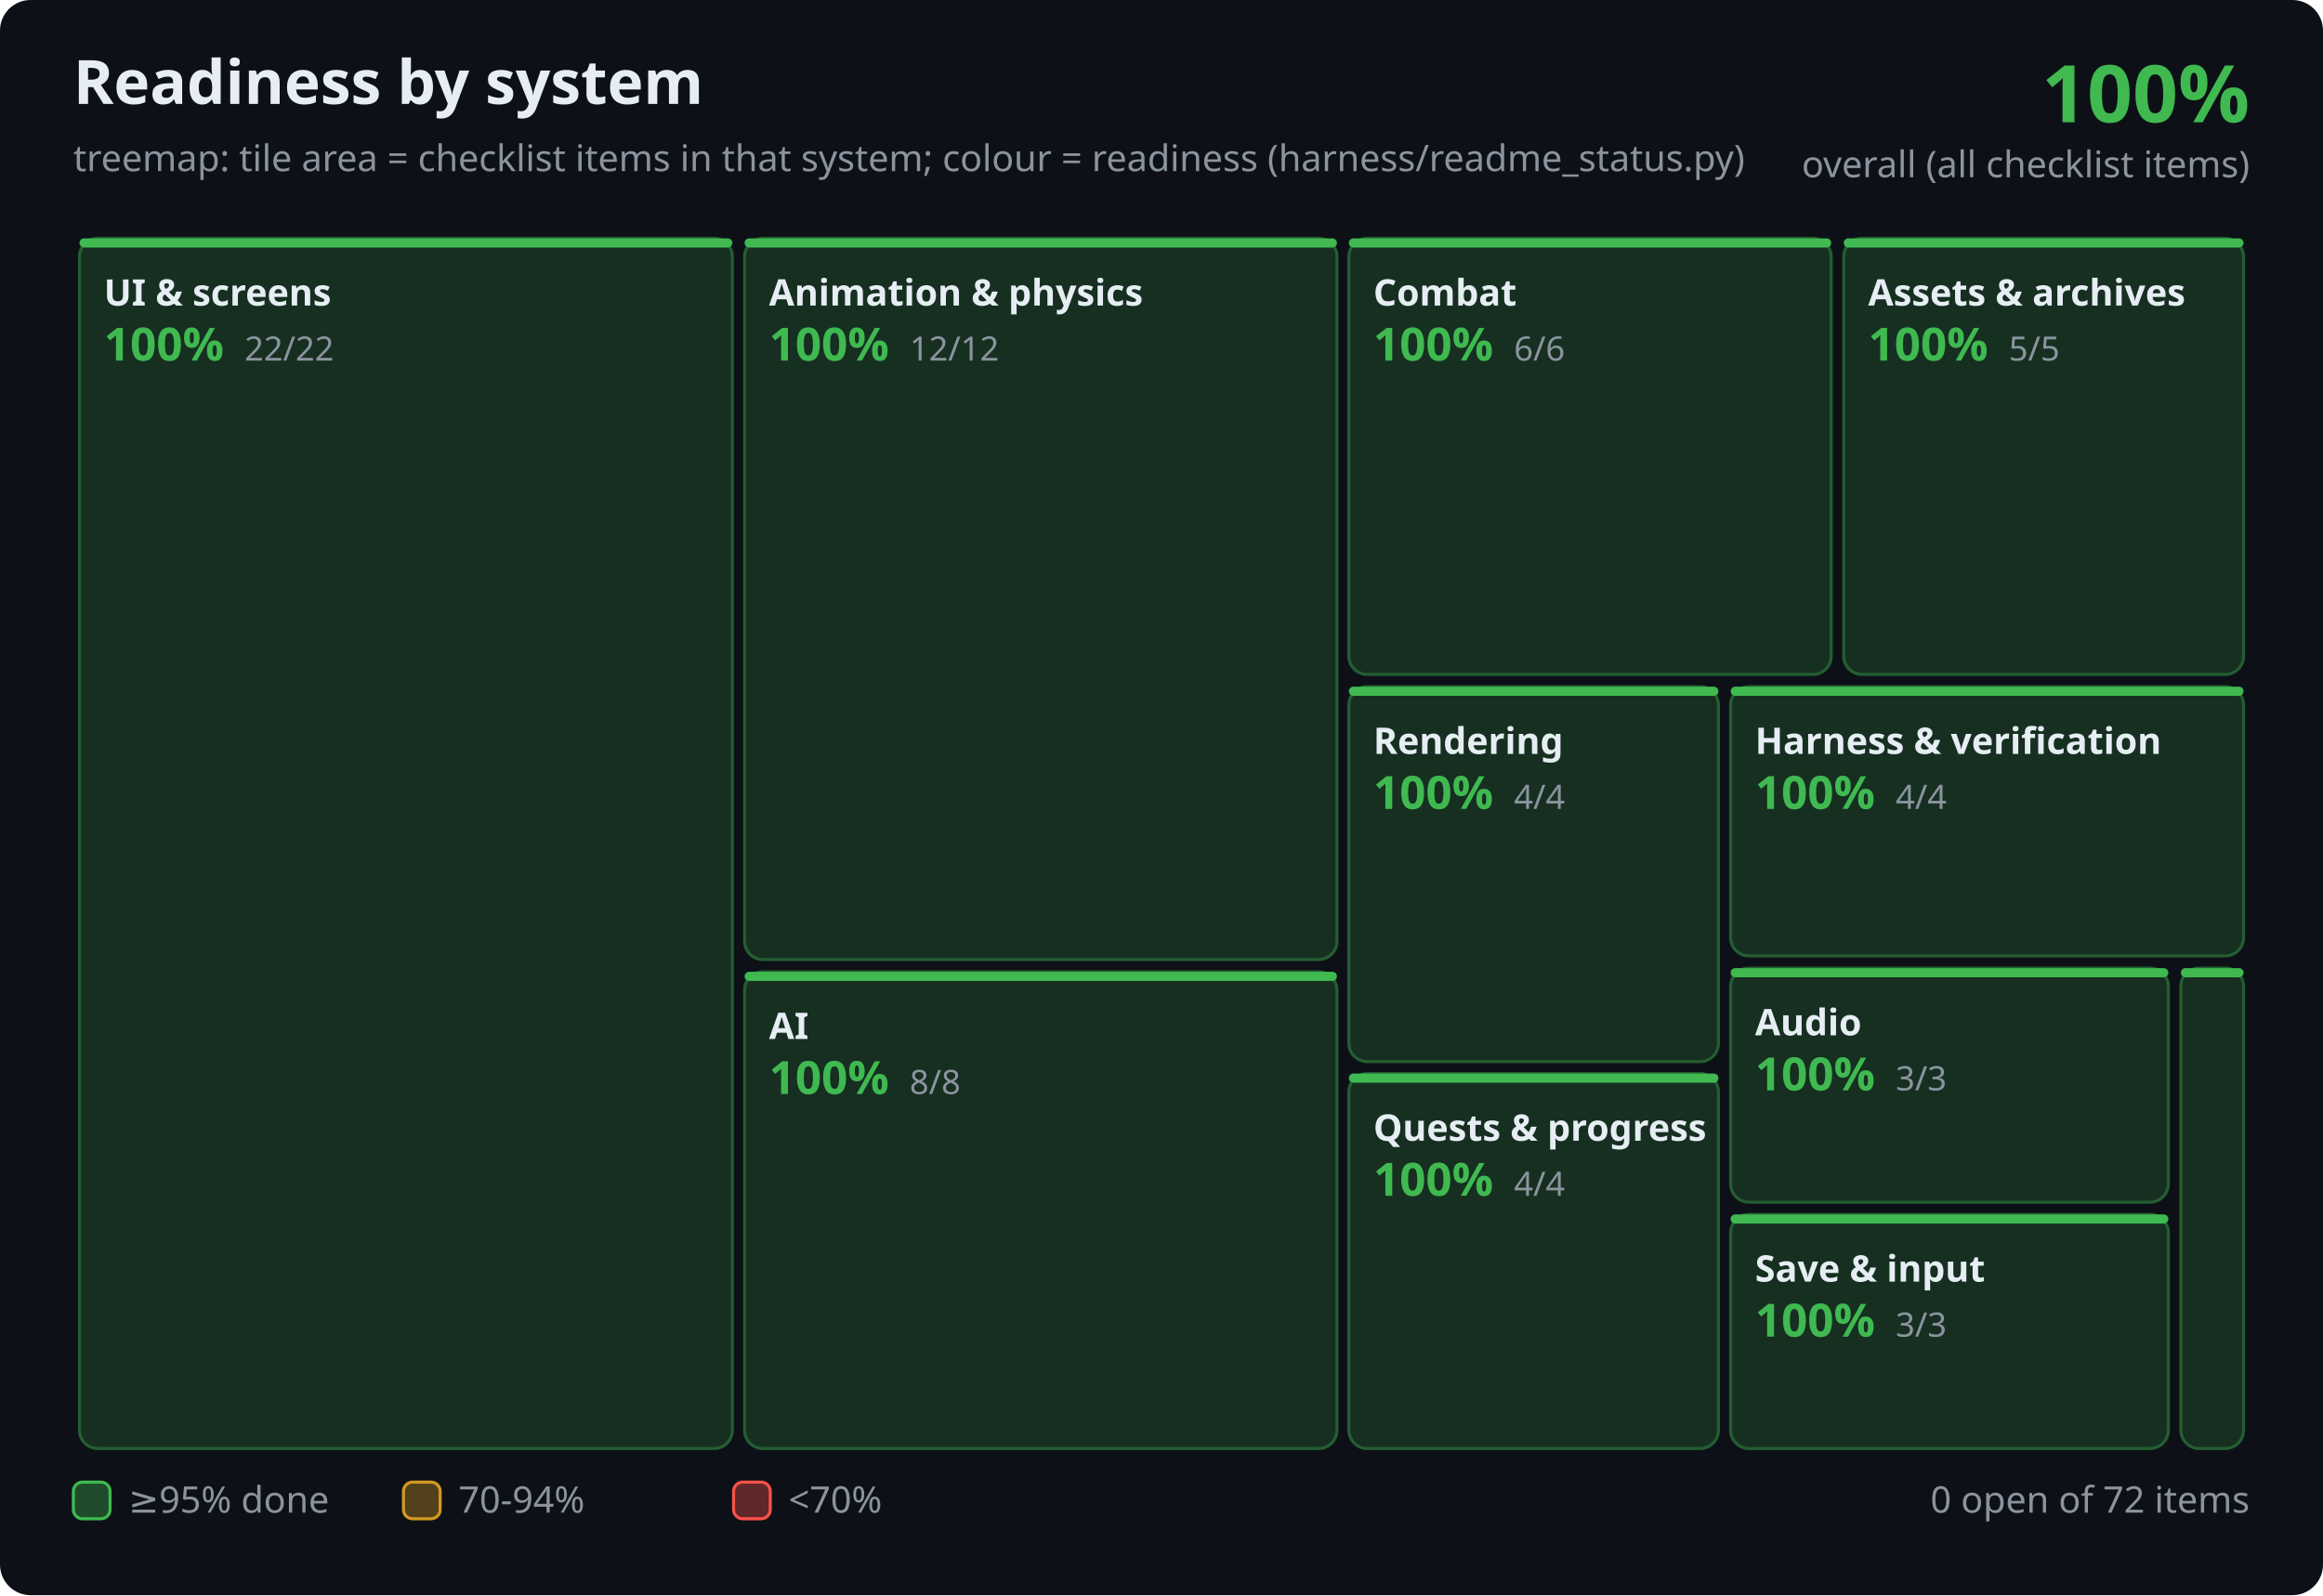
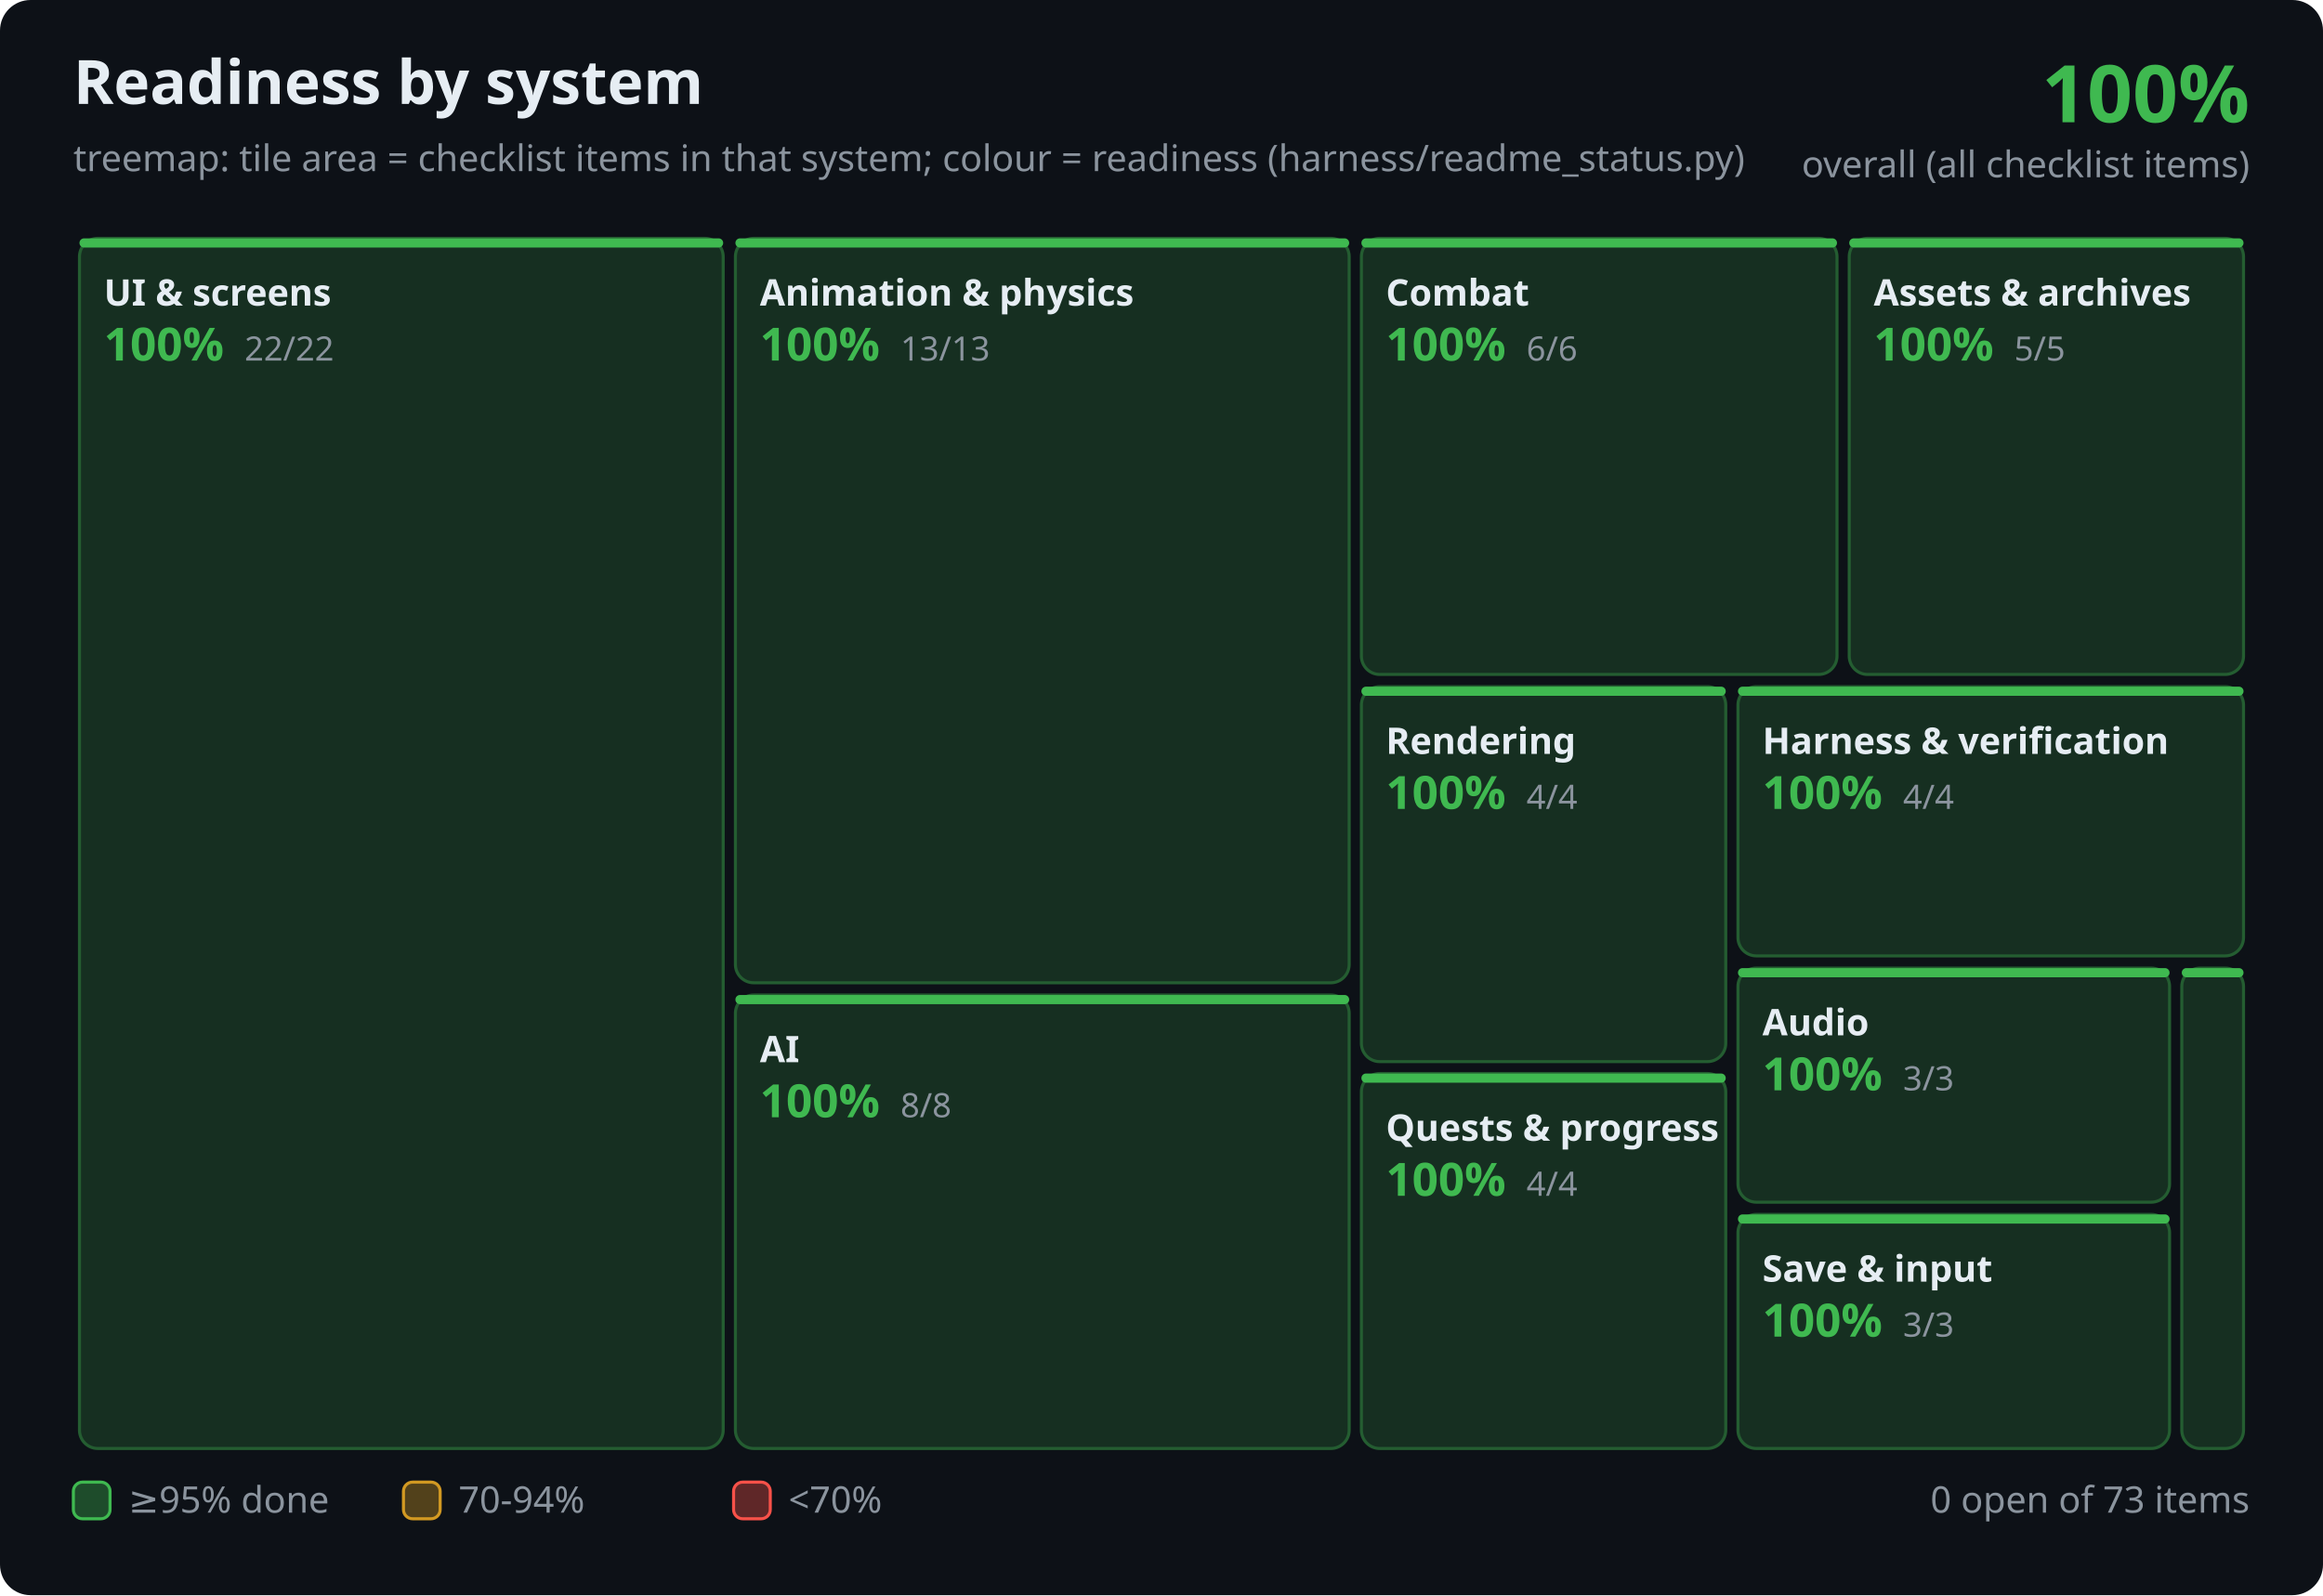
<svg xmlns="http://www.w3.org/2000/svg" width="760" height="522" viewBox="0 0 760 522" font-family="Segoe UI,Ubuntu,sans-serif">
  <rect width="760" height="522" rx="10" fill="#0d1117" />
  <text x="24" y="34" fill="#e6edf3" font-size="20" font-weight="600">Readiness by system</text>
  <text x="24" y="56" fill="#8b949e" font-size="12">treemap: tile area = checklist items in that system; colour = readiness (harness/readme_status.py)</text>
  <text x="736" y="40" fill="#3fb950" font-size="26" font-weight="700" text-anchor="end">100%</text>
  <text x="736" y="58" fill="#8b949e" font-size="12" text-anchor="end">overall (all checklist items)</text>
  <g>
-     <rect x="603.2" y="78.0" width="130.8" height="142.7" rx="6" fill="#162f21" stroke="#245d31" />
-     <rect x="603.2" y="78.0" width="130.8" height="3" rx="1.5" fill="#3fb950" />
-     <text x="611.2" y="100.0" fill="#e6edf3" font-size="12" font-weight="600">Assets &amp; archives</text>
-     <text x="611.2" y="118.0" fill="#3fb950" font-size="15" font-weight="700">100%</text>
-     <text x="657.2" y="118.0" fill="#8b949e" font-size="11">5/5</text>
+     <rect x="605.0" y="78.0" width="129.0" height="142.7" rx="6" fill="#162f21" stroke="#245d31" />
+     <rect x="605.0" y="78.0" width="129.0" height="3" rx="1.5" fill="#3fb950" />
+     <text x="613.0" y="100.0" fill="#e6edf3" font-size="12" font-weight="600">Assets &amp; archives</text>
+     <text x="613.0" y="118.0" fill="#3fb950" font-size="15" font-weight="700">100%</text>
+     <text x="659.0" y="118.0" fill="#8b949e" font-size="11">5/5</text>
  </g>
  <g>
-     <rect x="441.3" y="224.7" width="120.9" height="122.7" rx="6" fill="#162f21" stroke="#245d31" />
-     <rect x="441.3" y="224.7" width="120.9" height="3" rx="1.5" fill="#3fb950" />
-     <text x="449.3" y="246.7" fill="#e6edf3" font-size="12" font-weight="600">Rendering</text>
-     <text x="449.3" y="264.7" fill="#3fb950" font-size="15" font-weight="700">100%</text>
-     <text x="495.3" y="264.7" fill="#8b949e" font-size="11">4/4</text>
+     <rect x="445.4" y="224.7" width="119.2" height="122.7" rx="6" fill="#162f21" stroke="#245d31" />
+     <rect x="445.4" y="224.7" width="119.2" height="3" rx="1.5" fill="#3fb950" />
+     <text x="453.4" y="246.7" fill="#e6edf3" font-size="12" font-weight="600">Rendering</text>
+     <text x="453.4" y="264.7" fill="#3fb950" font-size="15" font-weight="700">100%</text>
+     <text x="499.4" y="264.7" fill="#8b949e" font-size="11">4/4</text>
  </g>
  <g>
-     <rect x="243.6" y="78.0" width="193.8" height="236.0" rx="6" fill="#162f21" stroke="#245d31" />
-     <rect x="243.6" y="78.0" width="193.8" height="3" rx="1.5" fill="#3fb950" />
-     <text x="251.6" y="100.0" fill="#e6edf3" font-size="12" font-weight="600">Animation &amp; physics</text>
-     <text x="251.6" y="118.0" fill="#3fb950" font-size="15" font-weight="700">100%</text>
-     <text x="297.6" y="118.0" fill="#8b949e" font-size="11">12/12</text>
+     <rect x="240.6" y="78.0" width="200.8" height="243.6" rx="6" fill="#162f21" stroke="#245d31" />
+     <rect x="240.6" y="78.0" width="200.8" height="3" rx="1.5" fill="#3fb950" />
+     <text x="248.6" y="100.0" fill="#e6edf3" font-size="12" font-weight="600">Animation &amp; physics</text>
+     <text x="248.6" y="118.0" fill="#3fb950" font-size="15" font-weight="700">100%</text>
+     <text x="294.6" y="118.0" fill="#8b949e" font-size="11">13/13</text>
  </g>
  <g>
-     <rect x="441.3" y="78.0" width="157.8" height="142.7" rx="6" fill="#162f21" stroke="#245d31" />
-     <rect x="441.3" y="78.0" width="157.8" height="3" rx="1.5" fill="#3fb950" />
-     <text x="449.3" y="100.0" fill="#e6edf3" font-size="12" font-weight="600">Combat</text>
-     <text x="449.3" y="118.0" fill="#3fb950" font-size="15" font-weight="700">100%</text>
-     <text x="495.3" y="118.0" fill="#8b949e" font-size="11">6/6</text>
+     <rect x="445.4" y="78.0" width="155.6" height="142.7" rx="6" fill="#162f21" stroke="#245d31" />
+     <rect x="445.4" y="78.0" width="155.6" height="3" rx="1.5" fill="#3fb950" />
+     <text x="453.4" y="100.0" fill="#e6edf3" font-size="12" font-weight="600">Combat</text>
+     <text x="453.4" y="118.0" fill="#3fb950" font-size="15" font-weight="700">100%</text>
+     <text x="499.4" y="118.0" fill="#8b949e" font-size="11">6/6</text>
  </g>
  <g>
-     <rect x="243.6" y="318.0" width="193.8" height="156.0" rx="6" fill="#162f21" stroke="#245d31" />
-     <rect x="243.6" y="318.0" width="193.8" height="3" rx="1.5" fill="#3fb950" />
-     <text x="251.6" y="340.0" fill="#e6edf3" font-size="12" font-weight="600">AI</text>
-     <text x="251.6" y="358.0" fill="#3fb950" font-size="15" font-weight="700">100%</text>
-     <text x="297.6" y="358.0" fill="#8b949e" font-size="11">8/8</text>
+     <rect x="240.6" y="325.6" width="200.8" height="148.4" rx="6" fill="#162f21" stroke="#245d31" />
+     <rect x="240.6" y="325.6" width="200.8" height="3" rx="1.5" fill="#3fb950" />
+     <text x="248.6" y="347.6" fill="#e6edf3" font-size="12" font-weight="600">AI</text>
+     <text x="248.6" y="365.6" fill="#3fb950" font-size="15" font-weight="700">100%</text>
+     <text x="294.6" y="365.6" fill="#8b949e" font-size="11">8/8</text>
  </g>
  <g>
-     <rect x="26.0" y="78.0" width="213.6" height="396.0" rx="6" fill="#162f21" stroke="#245d31" />
-     <rect x="26.0" y="78.0" width="213.6" height="3" rx="1.5" fill="#3fb950" />
+     <rect x="26.0" y="78.0" width="210.6" height="396.0" rx="6" fill="#162f21" stroke="#245d31" />
+     <rect x="26.0" y="78.0" width="210.6" height="3" rx="1.5" fill="#3fb950" />
    <text x="34.0" y="100.0" fill="#e6edf3" font-size="12" font-weight="600">UI &amp; screens</text>
    <text x="34.0" y="118.0" fill="#3fb950" font-size="15" font-weight="700">100%</text>
    <text x="80.0" y="118.0" fill="#8b949e" font-size="11">22/22</text>
  </g>
  <g>
-     <rect x="441.3" y="351.3" width="120.9" height="122.7" rx="6" fill="#162f21" stroke="#245d31" />
-     <rect x="441.3" y="351.3" width="120.9" height="3" rx="1.5" fill="#3fb950" />
-     <text x="449.3" y="373.3" fill="#e6edf3" font-size="12" font-weight="600">Quests &amp; progress</text>
-     <text x="449.3" y="391.3" fill="#3fb950" font-size="15" font-weight="700">100%</text>
-     <text x="495.3" y="391.3" fill="#8b949e" font-size="11">4/4</text>
+     <rect x="445.4" y="351.3" width="119.2" height="122.7" rx="6" fill="#162f21" stroke="#245d31" />
+     <rect x="445.4" y="351.3" width="119.2" height="3" rx="1.5" fill="#3fb950" />
+     <text x="453.4" y="373.3" fill="#e6edf3" font-size="12" font-weight="600">Quests &amp; progress</text>
+     <text x="453.4" y="391.3" fill="#3fb950" font-size="15" font-weight="700">100%</text>
+     <text x="499.4" y="391.3" fill="#8b949e" font-size="11">4/4</text>
  </g>
  <g>
-     <rect x="566.2" y="316.8" width="143.2" height="76.6" rx="6" fill="#162f21" stroke="#245d31" />
-     <rect x="566.2" y="316.8" width="143.2" height="3" rx="1.5" fill="#3fb950" />
-     <text x="574.2" y="338.8" fill="#e6edf3" font-size="12" font-weight="600">Audio</text>
-     <text x="574.2" y="356.8" fill="#3fb950" font-size="15" font-weight="700">100%</text>
-     <text x="620.2" y="356.8" fill="#8b949e" font-size="11">3/3</text>
+     <rect x="568.6" y="316.8" width="141.2" height="76.6" rx="6" fill="#162f21" stroke="#245d31" />
+     <rect x="568.6" y="316.8" width="141.2" height="3" rx="1.5" fill="#3fb950" />
+     <text x="576.6" y="338.8" fill="#e6edf3" font-size="12" font-weight="600">Audio</text>
+     <text x="576.6" y="356.8" fill="#3fb950" font-size="15" font-weight="700">100%</text>
+     <text x="622.6" y="356.8" fill="#8b949e" font-size="11">3/3</text>
  </g>
  <g>
-     <rect x="566.2" y="397.4" width="143.2" height="76.6" rx="6" fill="#162f21" stroke="#245d31" />
-     <rect x="566.2" y="397.4" width="143.2" height="3" rx="1.5" fill="#3fb950" />
-     <text x="574.2" y="419.4" fill="#e6edf3" font-size="12" font-weight="600">Save &amp; input</text>
-     <text x="574.2" y="437.4" fill="#3fb950" font-size="15" font-weight="700">100%</text>
-     <text x="620.2" y="437.4" fill="#8b949e" font-size="11">3/3</text>
+     <rect x="568.6" y="397.4" width="141.2" height="76.6" rx="6" fill="#162f21" stroke="#245d31" />
+     <rect x="568.6" y="397.4" width="141.2" height="3" rx="1.5" fill="#3fb950" />
+     <text x="576.6" y="419.4" fill="#e6edf3" font-size="12" font-weight="600">Save &amp; input</text>
+     <text x="576.6" y="437.4" fill="#3fb950" font-size="15" font-weight="700">100%</text>
+     <text x="622.6" y="437.4" fill="#8b949e" font-size="11">3/3</text>
  </g>
  <g>
-     <rect x="713.5" y="316.8" width="20.5" height="157.2" rx="6" fill="#162f21" stroke="#245d31" />
-     <rect x="713.5" y="316.8" width="20.5" height="3" rx="1.5" fill="#3fb950" />
+     <rect x="713.8" y="316.8" width="20.2" height="157.2" rx="6" fill="#162f21" stroke="#245d31" />
+     <rect x="713.8" y="316.8" width="20.2" height="3" rx="1.5" fill="#3fb950" />
  </g>
  <g>
-     <rect x="566.2" y="224.7" width="167.8" height="88.1" rx="6" fill="#162f21" stroke="#245d31" />
-     <rect x="566.2" y="224.7" width="167.8" height="3" rx="1.5" fill="#3fb950" />
-     <text x="574.2" y="246.7" fill="#e6edf3" font-size="12" font-weight="600">Harness &amp; verification</text>
-     <text x="574.2" y="264.7" fill="#3fb950" font-size="15" font-weight="700">100%</text>
-     <text x="620.2" y="264.7" fill="#8b949e" font-size="11">4/4</text>
+     <rect x="568.6" y="224.7" width="165.4" height="88.1" rx="6" fill="#162f21" stroke="#245d31" />
+     <rect x="568.6" y="224.7" width="165.4" height="3" rx="1.5" fill="#3fb950" />
+     <text x="576.6" y="246.7" fill="#e6edf3" font-size="12" font-weight="600">Harness &amp; verification</text>
+     <text x="576.6" y="264.7" fill="#3fb950" font-size="15" font-weight="700">100%</text>
+     <text x="622.6" y="264.7" fill="#8b949e" font-size="11">4/4</text>
  </g>
  <rect x="24" y="485" width="12" height="12" rx="3" fill="#1e4c2b" stroke="#3fb950" />
  <text x="42" y="495" fill="#8b949e" font-size="12">≥95% done</text>
  <rect x="132" y="485" width="12" height="12" rx="3" fill="#52411b" stroke="#d29922" />
  <text x="150" y="495" fill="#8b949e" font-size="12">70-94%</text>
  <rect x="240" y="485" width="12" height="12" rx="3" fill="#5f2728" stroke="#f85149" />
  <text x="258" y="495" fill="#8b949e" font-size="12">&lt;70%</text>
-   <text x="736" y="495" fill="#8b949e" font-size="12" text-anchor="end">0 open of 72 items</text>
+   <text x="736" y="495" fill="#8b949e" font-size="12" text-anchor="end">0 open of 73 items</text>
</svg>
